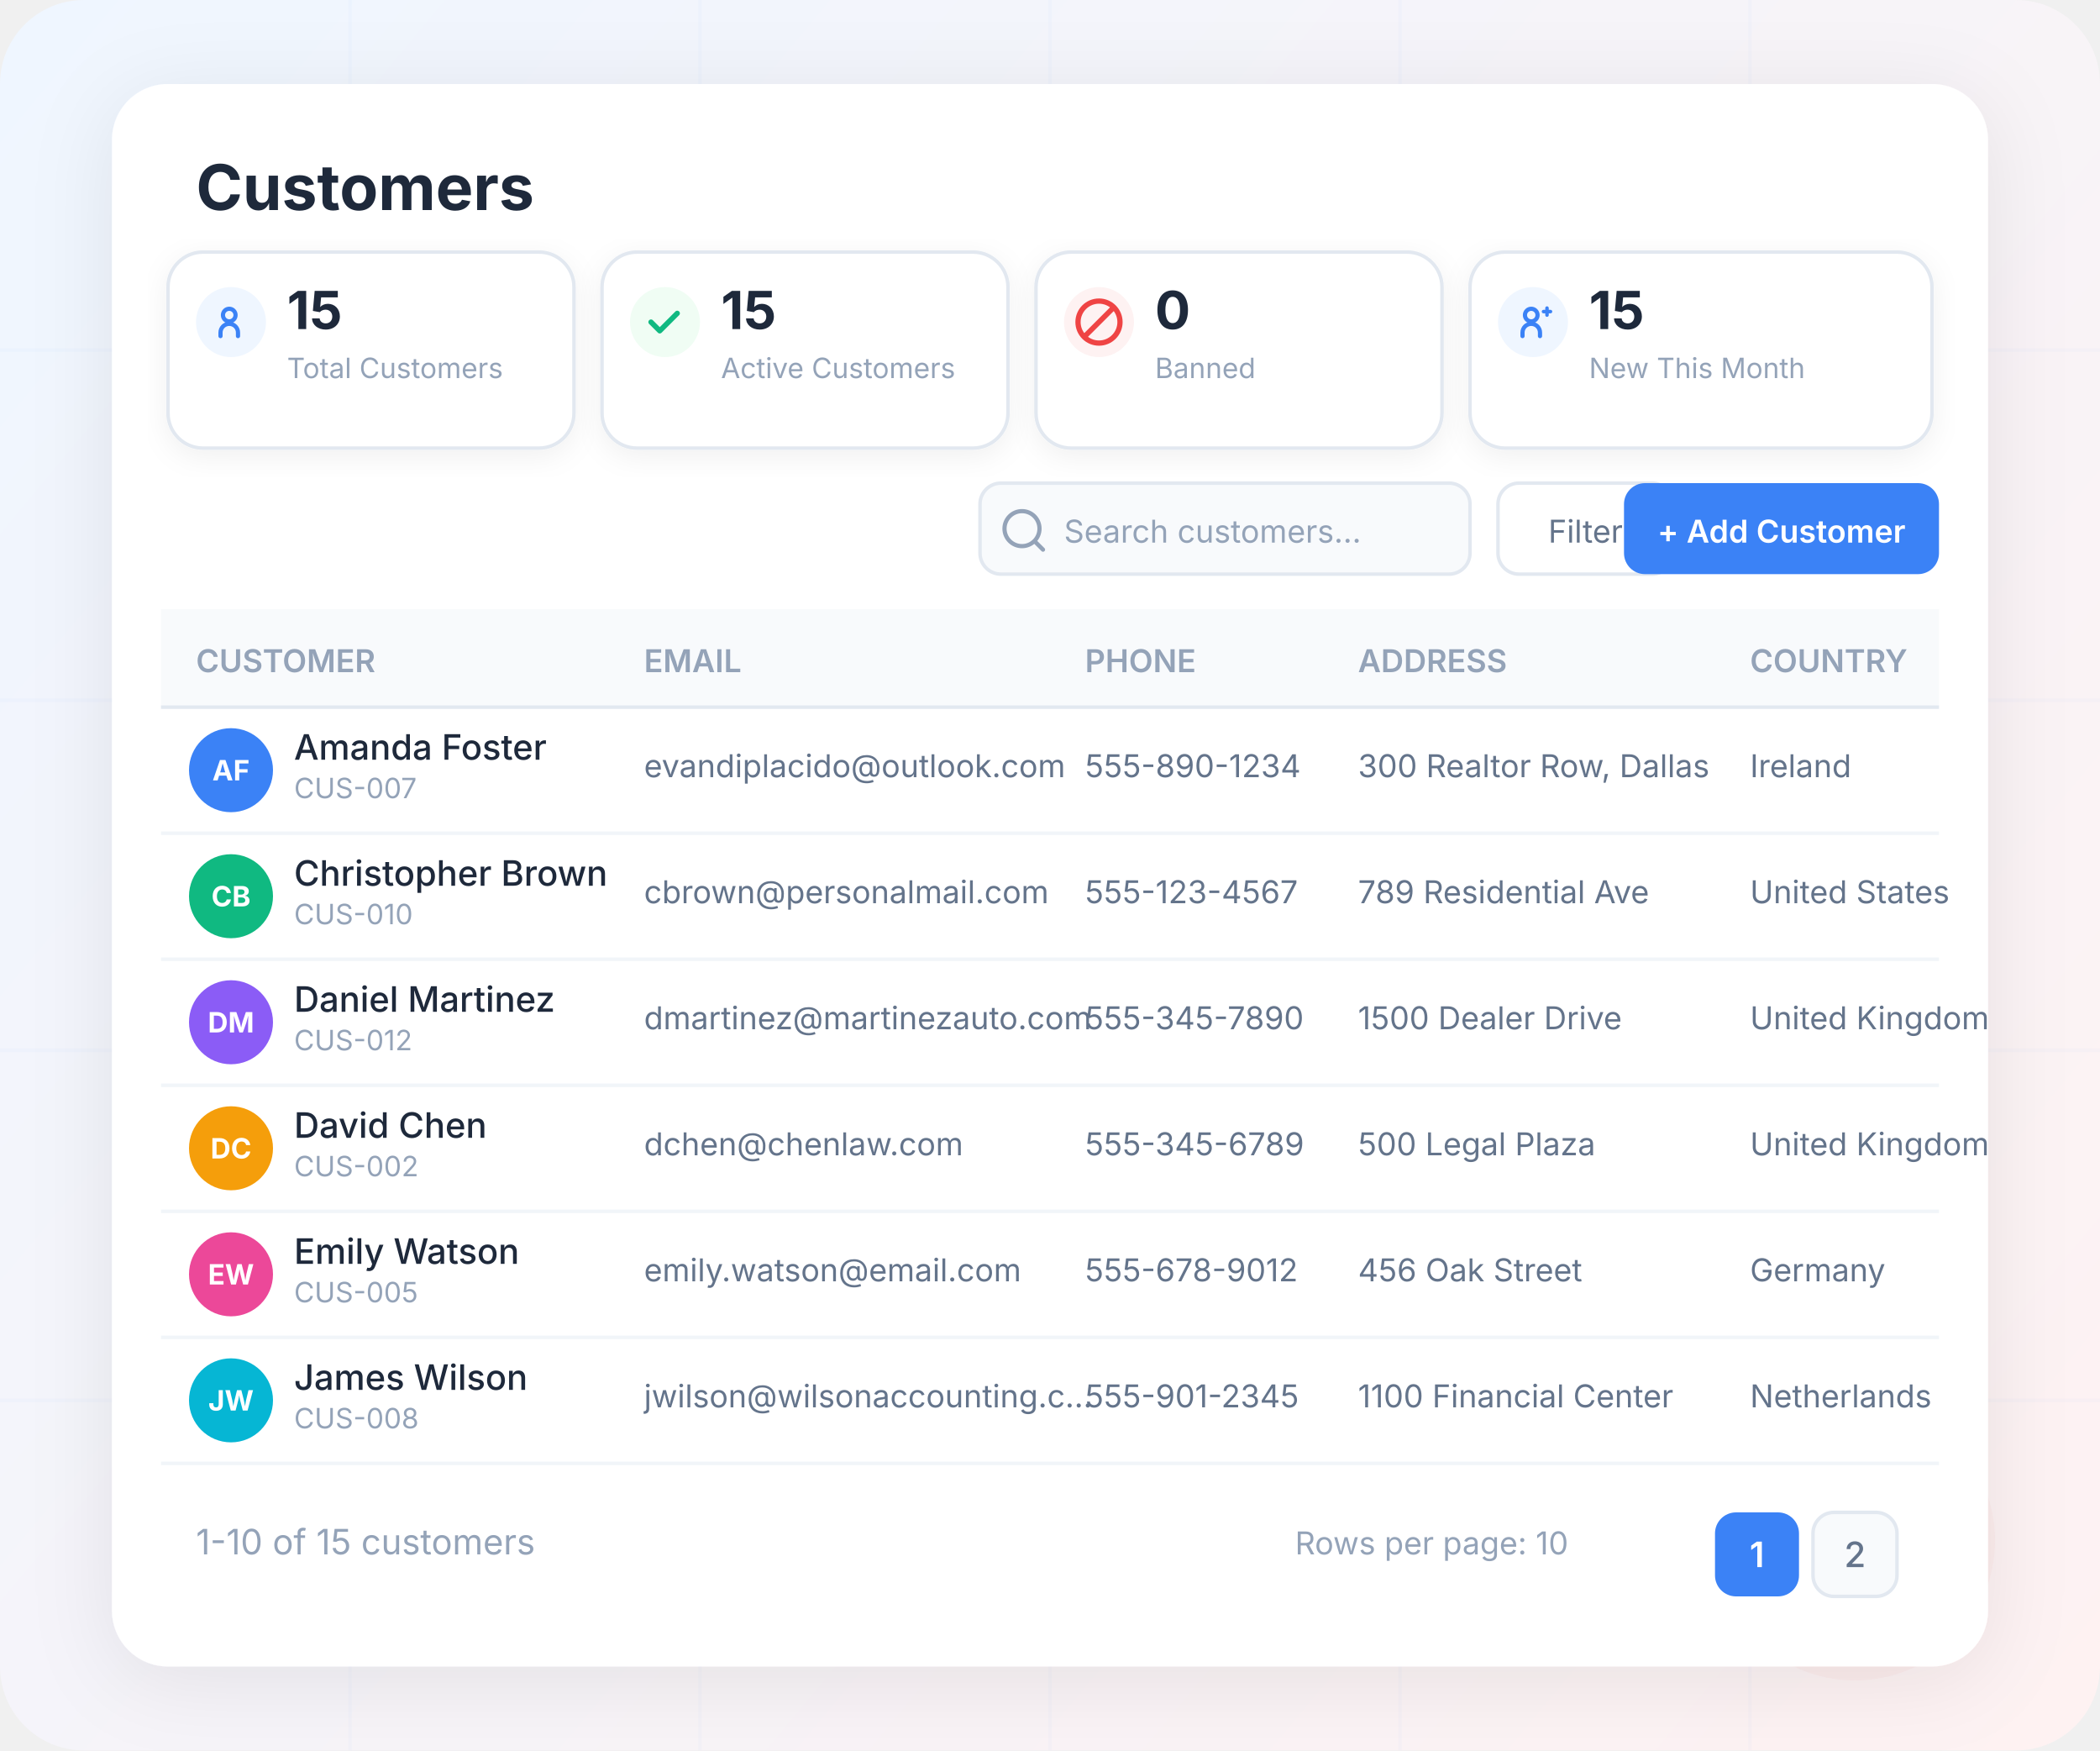
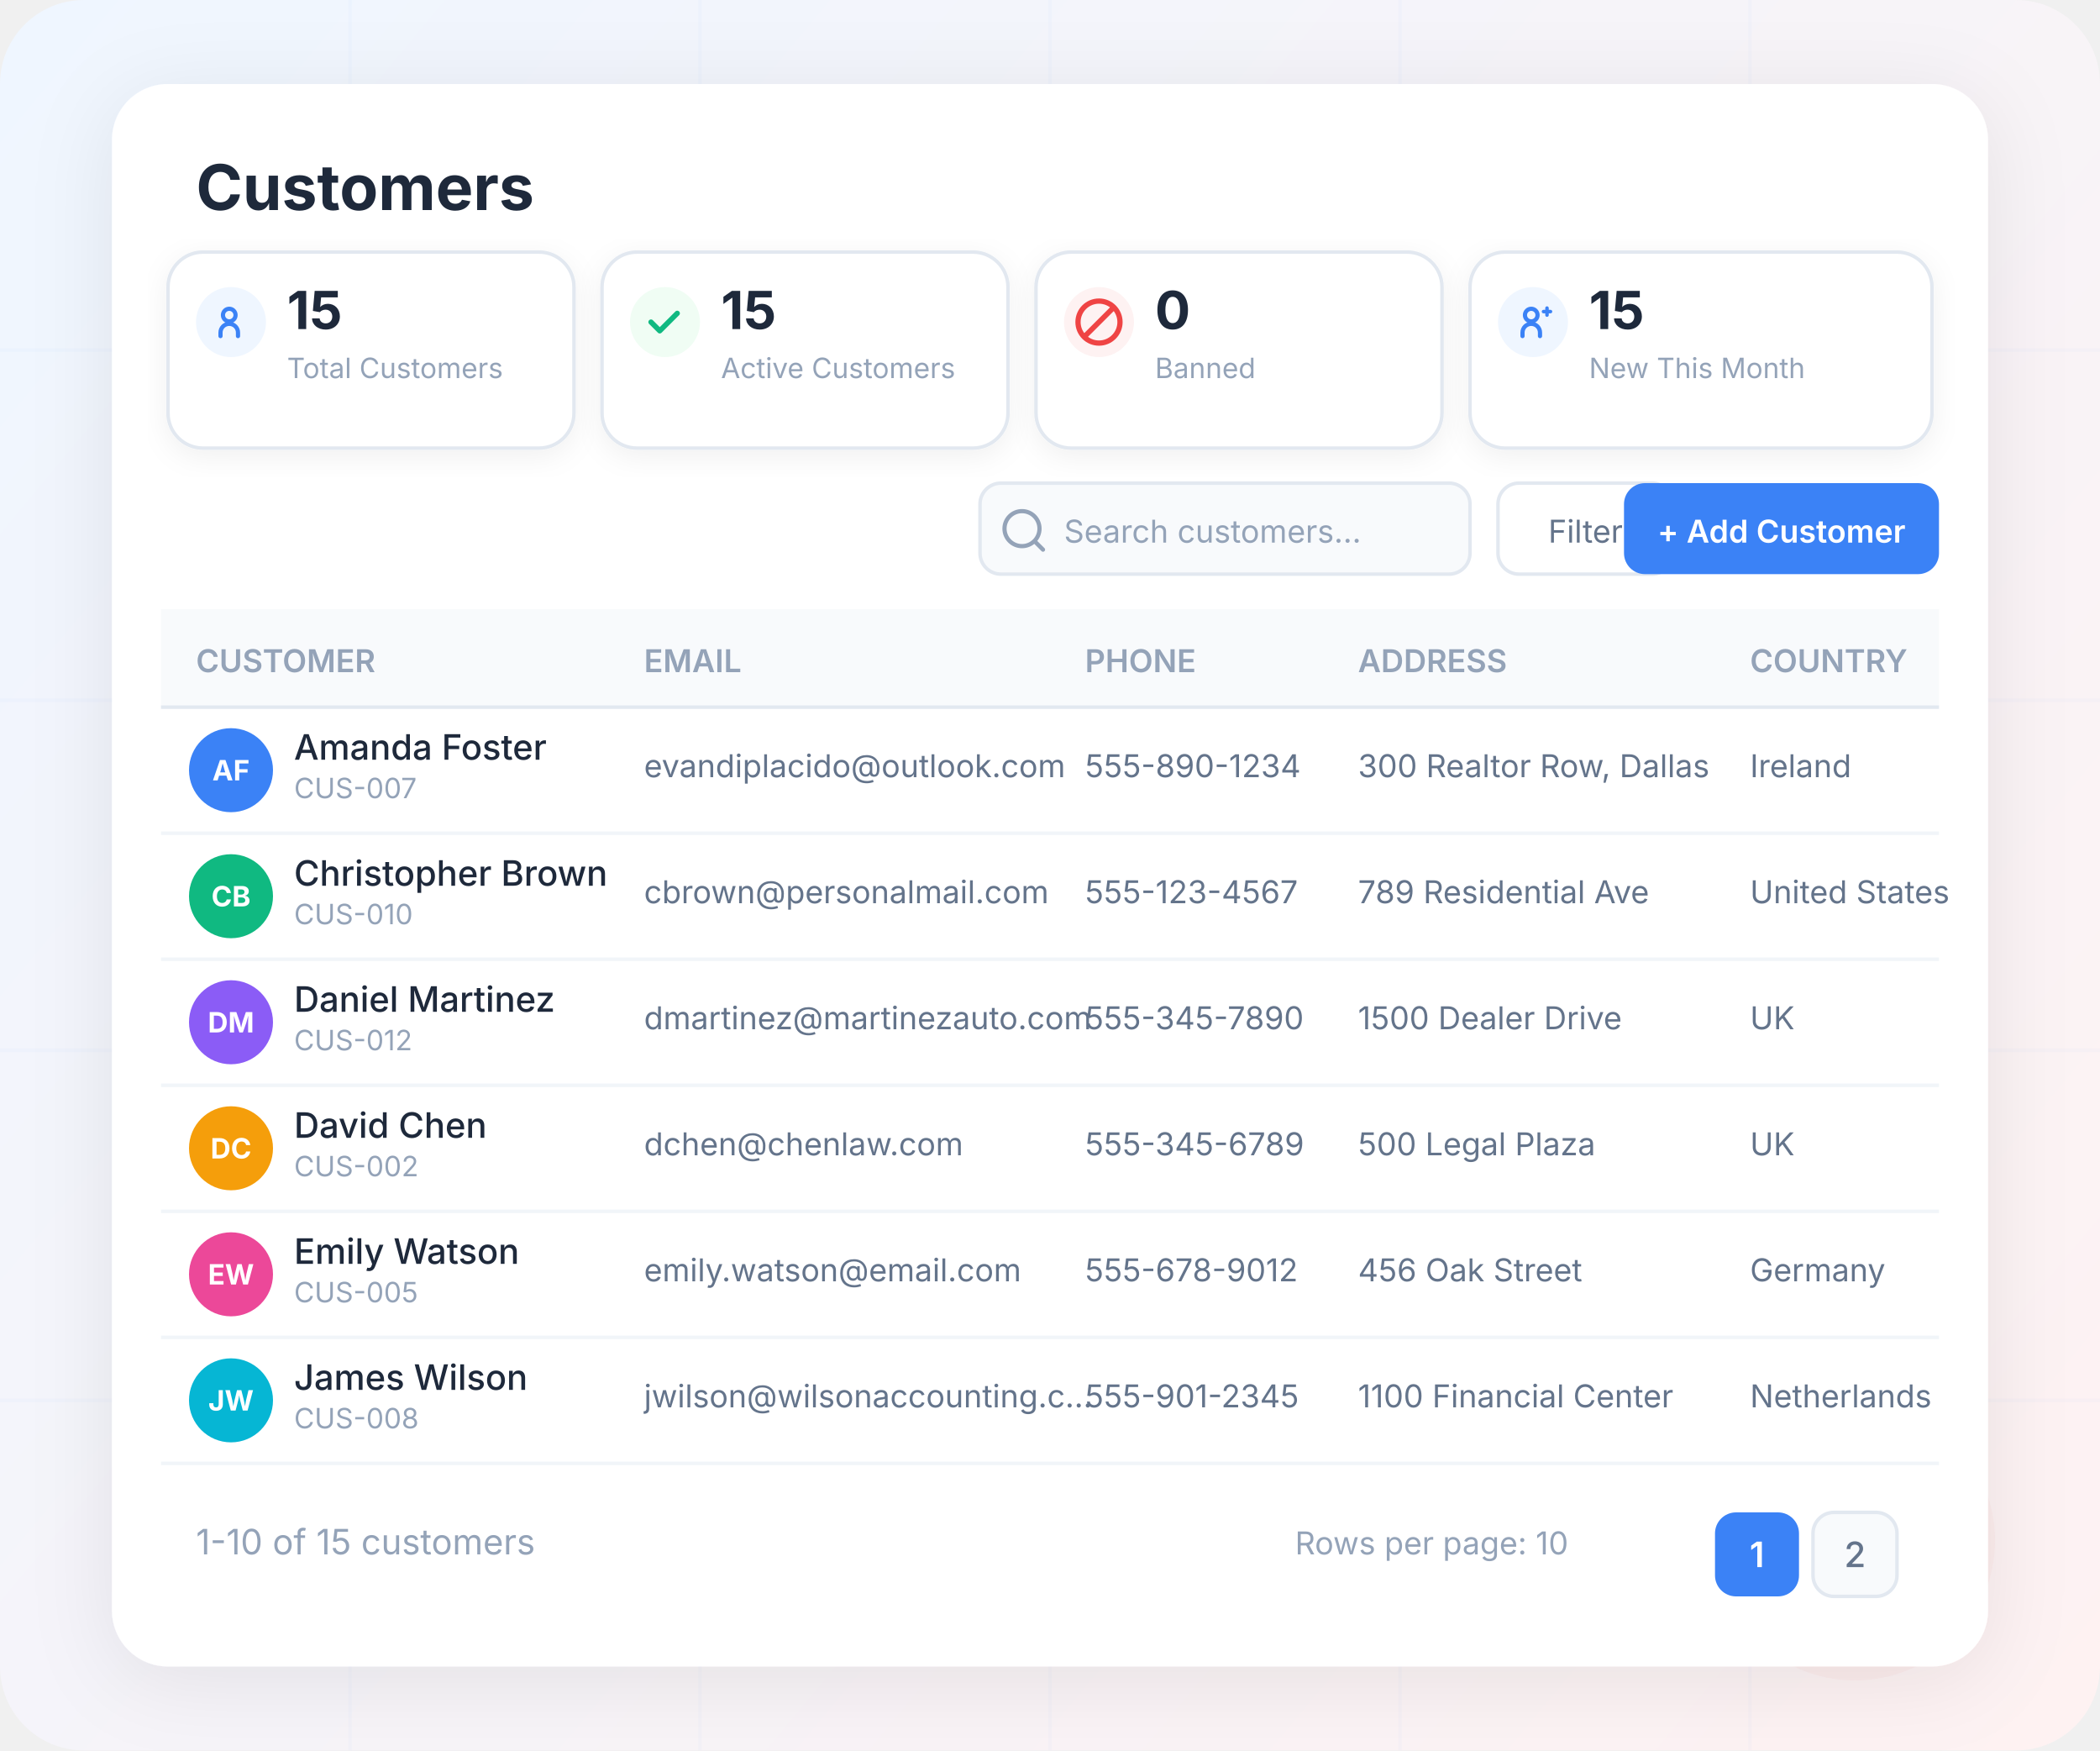
<svg xmlns="http://www.w3.org/2000/svg" viewBox="0 0 600 500" fill="none">
  <defs>
    <linearGradient id="bgGrad" x1="0" y1="0" x2="600" y2="500" gradientUnits="userSpaceOnUse">
      <stop offset="0%" stop-color="#eff6ff" />
      <stop offset="100%" stop-color="#fef2f2" />
    </linearGradient>
    <filter id="cardShadow" x="-10%" y="-5%" width="120%" height="115%">
      <feDropShadow dx="0" dy="4" stdDeviation="12" flood-color="#000" flood-opacity="0.08" />
    </filter>
    <filter id="statShadow" x="-5%" y="-10%" width="110%" height="125%">
      <feDropShadow dx="0" dy="2" stdDeviation="4" flood-color="#000" flood-opacity="0.06" />
    </filter>
  </defs>
  <rect width="600" height="500" rx="24" fill="url(#bgGrad)" />
  <g opacity="0.03" stroke="#3b82f6" stroke-width="1">
    <line x1="0" y1="100" x2="600" y2="100" />
    <line x1="0" y1="200" x2="600" y2="200" />
    <line x1="0" y1="300" x2="600" y2="300" />
    <line x1="0" y1="400" x2="600" y2="400" />
    <line x1="100" y1="0" x2="100" y2="500" />
    <line x1="200" y1="0" x2="200" y2="500" />
    <line x1="300" y1="0" x2="300" y2="500" />
    <line x1="400" y1="0" x2="400" y2="500" />
    <line x1="500" y1="0" x2="500" y2="500" />
  </g>
  <circle cx="80" cy="60" r="35" fill="#3b82f6" opacity="0.04" />
  <circle cx="530" cy="440" r="40" fill="#ef4444" opacity="0.04" />
  <g filter="url(#cardShadow)">
    <rect x="32" y="24" width="536" height="452" rx="16" fill="white" />
  </g>
  <text x="56" y="60" font-family="system-ui, -apple-system, sans-serif" font-size="18" font-weight="700" fill="#1e293b">Customers</text>
  <g filter="url(#statShadow)">
    <rect x="48" y="72" width="116" height="56" rx="10" fill="white" stroke="#e2e8f0" stroke-width="1" />
  </g>
  <circle cx="66" cy="92" r="10" fill="#eff6ff" />
  <path d="M63 96v-1a2.5 2.5 0 015 0v1" stroke="#3b82f6" stroke-width="1.2" fill="none" stroke-linecap="round" />
  <circle cx="65.5" cy="90" r="1.8" stroke="#3b82f6" stroke-width="1.2" fill="none" />
  <text x="82" y="94" font-family="system-ui, -apple-system, sans-serif" font-size="15" font-weight="700" fill="#1e293b">15</text>
  <text x="82" y="108" font-family="system-ui, -apple-system, sans-serif" font-size="8" fill="#94a3b8">Total Customers</text>
  <g filter="url(#statShadow)">
    <rect x="172" y="72" width="116" height="56" rx="10" fill="white" stroke="#e2e8f0" stroke-width="1" />
  </g>
  <circle cx="190" cy="92" r="10" fill="#f0fdf4" />
  <path d="M186 92l2.5 2.5 5-5" stroke="#10b981" stroke-width="1.5" stroke-linecap="round" stroke-linejoin="round" />
  <text x="206" y="94" font-family="system-ui, -apple-system, sans-serif" font-size="15" font-weight="700" fill="#1e293b">15</text>
  <text x="206" y="108" font-family="system-ui, -apple-system, sans-serif" font-size="8" fill="#94a3b8">Active Customers</text>
  <g filter="url(#statShadow)">
    <rect x="296" y="72" width="116" height="56" rx="10" fill="white" stroke="#e2e8f0" stroke-width="1" />
  </g>
  <circle cx="314" cy="92" r="10" fill="#fef2f2" />
  <circle cx="314" cy="92" r="6" fill="none" stroke="#ef4444" stroke-width="1.5" />
  <line x1="310" y1="96" x2="318" y2="88" stroke="#ef4444" stroke-width="1.5" stroke-linecap="round" />
  <text x="330" y="94" font-family="system-ui, -apple-system, sans-serif" font-size="15" font-weight="700" fill="#1e293b">0</text>
  <text x="330" y="108" font-family="system-ui, -apple-system, sans-serif" font-size="8" fill="#94a3b8">Banned</text>
  <g filter="url(#statShadow)">
    <rect x="420" y="72" width="132" height="56" rx="10" fill="white" stroke="#e2e8f0" stroke-width="1" />
  </g>
  <circle cx="438" cy="92" r="10" fill="#eff6ff" />
  <path d="M435 96v-1a2.5 2.5 0 015 0v1" stroke="#3b82f6" stroke-width="1.2" fill="none" stroke-linecap="round" />
  <circle cx="437.5" cy="90" r="1.8" stroke="#3b82f6" stroke-width="1.2" fill="none" />
  <path d="M441 89l2 0M442 88l0 2" stroke="#3b82f6" stroke-width="1" stroke-linecap="round" />
  <text x="454" y="94" font-family="system-ui, -apple-system, sans-serif" font-size="15" font-weight="700" fill="#1e293b">15</text>
  <text x="454" y="108" font-family="system-ui, -apple-system, sans-serif" font-size="8" fill="#94a3b8">New This Month</text>
  <rect x="280" y="138" width="140" height="26" rx="6" fill="#f8fafc" stroke="#e2e8f0" stroke-width="1" />
  <circle cx="292" cy="151" r="5" fill="none" stroke="#94a3b8" stroke-width="1.2" />
  <line x1="296" y1="155" x2="298" y2="157" stroke="#94a3b8" stroke-width="1.2" stroke-linecap="round" />
  <text x="304" y="155" font-family="system-ui, -apple-system, sans-serif" font-size="9" fill="#94a3b8">Search customers...</text>
  <rect x="428" y="138" width="50" height="26" rx="6" fill="white" stroke="#e2e8f0" stroke-width="1" />
  <text x="453" y="155" font-family="system-ui, -apple-system, sans-serif" font-size="9" fill="#64748b" text-anchor="middle">Filter</text>
  <rect x="464" y="138" width="90" height="26" rx="6" fill="#3b82f6" />
  <text x="509" y="155" font-family="system-ui, -apple-system, sans-serif" font-size="9" font-weight="600" fill="white" text-anchor="middle">+ Add Customer</text>
  <rect x="46" y="174" width="508" height="28" rx="0" fill="#f8fafc" />
  <line x1="46" y1="202" x2="554" y2="202" stroke="#e2e8f0" stroke-width="1" />
  <text x="56" y="192" font-family="system-ui, -apple-system, sans-serif" font-size="9" fill="#94a3b8" font-weight="600">CUSTOMER</text>
  <text x="184" y="192" font-family="system-ui, -apple-system, sans-serif" font-size="9" fill="#94a3b8" font-weight="600">EMAIL</text>
  <text x="310" y="192" font-family="system-ui, -apple-system, sans-serif" font-size="9" fill="#94a3b8" font-weight="600">PHONE</text>
  <text x="388" y="192" font-family="system-ui, -apple-system, sans-serif" font-size="9" fill="#94a3b8" font-weight="600">ADDRESS</text>
  <text x="500" y="192" font-family="system-ui, -apple-system, sans-serif" font-size="9" fill="#94a3b8" font-weight="600">COUNTRY</text>
  <circle cx="66" cy="220" r="12" fill="#3b82f6" />
  <text x="66" y="220" font-family="system-ui, -apple-system, sans-serif" font-size="8" font-weight="700" fill="white" text-anchor="middle" dominant-baseline="central">AF</text>
  <text x="84" y="217" font-family="system-ui, -apple-system, sans-serif" font-size="10" fill="#1e293b" font-weight="500">Amanda Foster</text>
  <text x="84" y="228" font-family="system-ui, -apple-system, sans-serif" font-size="8" fill="#94a3b8">CUS-007</text>
  <text x="184" y="222" font-family="system-ui, -apple-system, sans-serif" font-size="9" fill="#64748b">evandiplacido@outlook.com</text>
  <text x="310" y="222" font-family="system-ui, -apple-system, sans-serif" font-size="9" fill="#64748b">555-890-1234</text>
  <text x="388" y="222" font-family="system-ui, -apple-system, sans-serif" font-size="9" fill="#64748b">300 Realtor Row, Dallas</text>
  <text x="500" y="222" font-family="system-ui, -apple-system, sans-serif" font-size="9" fill="#64748b">Ireland</text>
  <line x1="46" y1="238" x2="554" y2="238" stroke="#f1f5f9" stroke-width="1" />
  <circle cx="66" cy="256" r="12" fill="#10b981" />
  <text x="66" y="256" font-family="system-ui, -apple-system, sans-serif" font-size="8" font-weight="700" fill="white" text-anchor="middle" dominant-baseline="central">CB</text>
  <text x="84" y="253" font-family="system-ui, -apple-system, sans-serif" font-size="10" fill="#1e293b" font-weight="500">Christopher Brown</text>
  <text x="84" y="264" font-family="system-ui, -apple-system, sans-serif" font-size="8" fill="#94a3b8">CUS-010</text>
  <text x="184" y="258" font-family="system-ui, -apple-system, sans-serif" font-size="9" fill="#64748b">cbrown@personalmail.com</text>
  <text x="310" y="258" font-family="system-ui, -apple-system, sans-serif" font-size="9" fill="#64748b">555-123-4567</text>
  <text x="388" y="258" font-family="system-ui, -apple-system, sans-serif" font-size="9" fill="#64748b">789 Residential Ave</text>
  <text x="500" y="258" font-family="system-ui, -apple-system, sans-serif" font-size="9" fill="#64748b">United States</text>
  <line x1="46" y1="274" x2="554" y2="274" stroke="#f1f5f9" stroke-width="1" />
  <circle cx="66" cy="292" r="12" fill="#8b5cf6" />
  <text x="66" y="292" font-family="system-ui, -apple-system, sans-serif" font-size="8" font-weight="700" fill="white" text-anchor="middle" dominant-baseline="central">DM</text>
  <text x="84" y="289" font-family="system-ui, -apple-system, sans-serif" font-size="10" fill="#1e293b" font-weight="500">Daniel Martinez</text>
  <text x="84" y="300" font-family="system-ui, -apple-system, sans-serif" font-size="8" fill="#94a3b8">CUS-012</text>
  <text x="184" y="294" font-family="system-ui, -apple-system, sans-serif" font-size="9" fill="#64748b">dmartinez@martinezauto.com</text>
  <text x="310" y="294" font-family="system-ui, -apple-system, sans-serif" font-size="9" fill="#64748b">555-345-7890</text>
  <text x="388" y="294" font-family="system-ui, -apple-system, sans-serif" font-size="9" fill="#64748b">1500 Dealer Drive</text>
-   <text x="500" y="294" font-family="system-ui, -apple-system, sans-serif" font-size="9" fill="#64748b">United Kingdom</text>
+   <text x="500" y="294" font-family="system-ui, -apple-system, sans-serif" font-size="9" fill="#64748b">UK</text>
  <line x1="46" y1="310" x2="554" y2="310" stroke="#f1f5f9" stroke-width="1" />
  <circle cx="66" cy="328" r="12" fill="#f59e0b" />
  <text x="66" y="328" font-family="system-ui, -apple-system, sans-serif" font-size="8" font-weight="700" fill="white" text-anchor="middle" dominant-baseline="central">DC</text>
  <text x="84" y="325" font-family="system-ui, -apple-system, sans-serif" font-size="10" fill="#1e293b" font-weight="500">David Chen</text>
  <text x="84" y="336" font-family="system-ui, -apple-system, sans-serif" font-size="8" fill="#94a3b8">CUS-002</text>
  <text x="184" y="330" font-family="system-ui, -apple-system, sans-serif" font-size="9" fill="#64748b">dchen@chenlaw.com</text>
  <text x="310" y="330" font-family="system-ui, -apple-system, sans-serif" font-size="9" fill="#64748b">555-345-6789</text>
  <text x="388" y="330" font-family="system-ui, -apple-system, sans-serif" font-size="9" fill="#64748b">500 Legal Plaza</text>
-   <text x="500" y="330" font-family="system-ui, -apple-system, sans-serif" font-size="9" fill="#64748b">United Kingdom</text>
+   <text x="500" y="330" font-family="system-ui, -apple-system, sans-serif" font-size="9" fill="#64748b">UK</text>
  <line x1="46" y1="346" x2="554" y2="346" stroke="#f1f5f9" stroke-width="1" />
  <circle cx="66" cy="364" r="12" fill="#ec4899" />
  <text x="66" y="364" font-family="system-ui, -apple-system, sans-serif" font-size="8" font-weight="700" fill="white" text-anchor="middle" dominant-baseline="central">EW</text>
  <text x="84" y="361" font-family="system-ui, -apple-system, sans-serif" font-size="10" fill="#1e293b" font-weight="500">Emily Watson</text>
  <text x="84" y="372" font-family="system-ui, -apple-system, sans-serif" font-size="8" fill="#94a3b8">CUS-005</text>
  <text x="184" y="366" font-family="system-ui, -apple-system, sans-serif" font-size="9" fill="#64748b">emily.watson@email.com</text>
  <text x="310" y="366" font-family="system-ui, -apple-system, sans-serif" font-size="9" fill="#64748b">555-678-9012</text>
  <text x="388" y="366" font-family="system-ui, -apple-system, sans-serif" font-size="9" fill="#64748b">456 Oak Street</text>
  <text x="500" y="366" font-family="system-ui, -apple-system, sans-serif" font-size="9" fill="#64748b">Germany</text>
  <line x1="46" y1="382" x2="554" y2="382" stroke="#f1f5f9" stroke-width="1" />
  <circle cx="66" cy="400" r="12" fill="#06b6d4" />
  <text x="66" y="400" font-family="system-ui, -apple-system, sans-serif" font-size="8" font-weight="700" fill="white" text-anchor="middle" dominant-baseline="central">JW</text>
  <text x="84" y="397" font-family="system-ui, -apple-system, sans-serif" font-size="10" fill="#1e293b" font-weight="500">James Wilson</text>
  <text x="84" y="408" font-family="system-ui, -apple-system, sans-serif" font-size="8" fill="#94a3b8">CUS-008</text>
  <text x="184" y="402" font-family="system-ui, -apple-system, sans-serif" font-size="9" fill="#64748b">jwilson@wilsonaccounting.c...</text>
  <text x="310" y="402" font-family="system-ui, -apple-system, sans-serif" font-size="9" fill="#64748b">555-901-2345</text>
  <text x="388" y="402" font-family="system-ui, -apple-system, sans-serif" font-size="9" fill="#64748b">1100 Financial Center</text>
  <text x="500" y="402" font-family="system-ui, -apple-system, sans-serif" font-size="9" fill="#64748b">Netherlands</text>
  <line x1="46" y1="418" x2="554" y2="418" stroke="#f1f5f9" stroke-width="1" />
  <text x="56" y="444" font-family="system-ui, -apple-system, sans-serif" font-size="10" fill="#94a3b8">1-10 of 15 customers</text>
  <text x="370" y="444" font-family="system-ui, -apple-system, sans-serif" font-size="9" fill="#94a3b8">Rows per page: 10</text>
  <rect x="490" y="432" width="24" height="24" rx="6" fill="#3b82f6" />
  <text x="502" y="444" font-family="system-ui, -apple-system, sans-serif" font-size="10" font-weight="600" fill="white" text-anchor="middle" dominant-baseline="central">1</text>
  <rect x="518" y="432" width="24" height="24" rx="6" fill="#f8fafc" stroke="#e2e8f0" stroke-width="1" />
  <text x="530" y="444" font-family="system-ui, -apple-system, sans-serif" font-size="10" font-weight="500" fill="#64748b" text-anchor="middle" dominant-baseline="central">2</text>
</svg>
